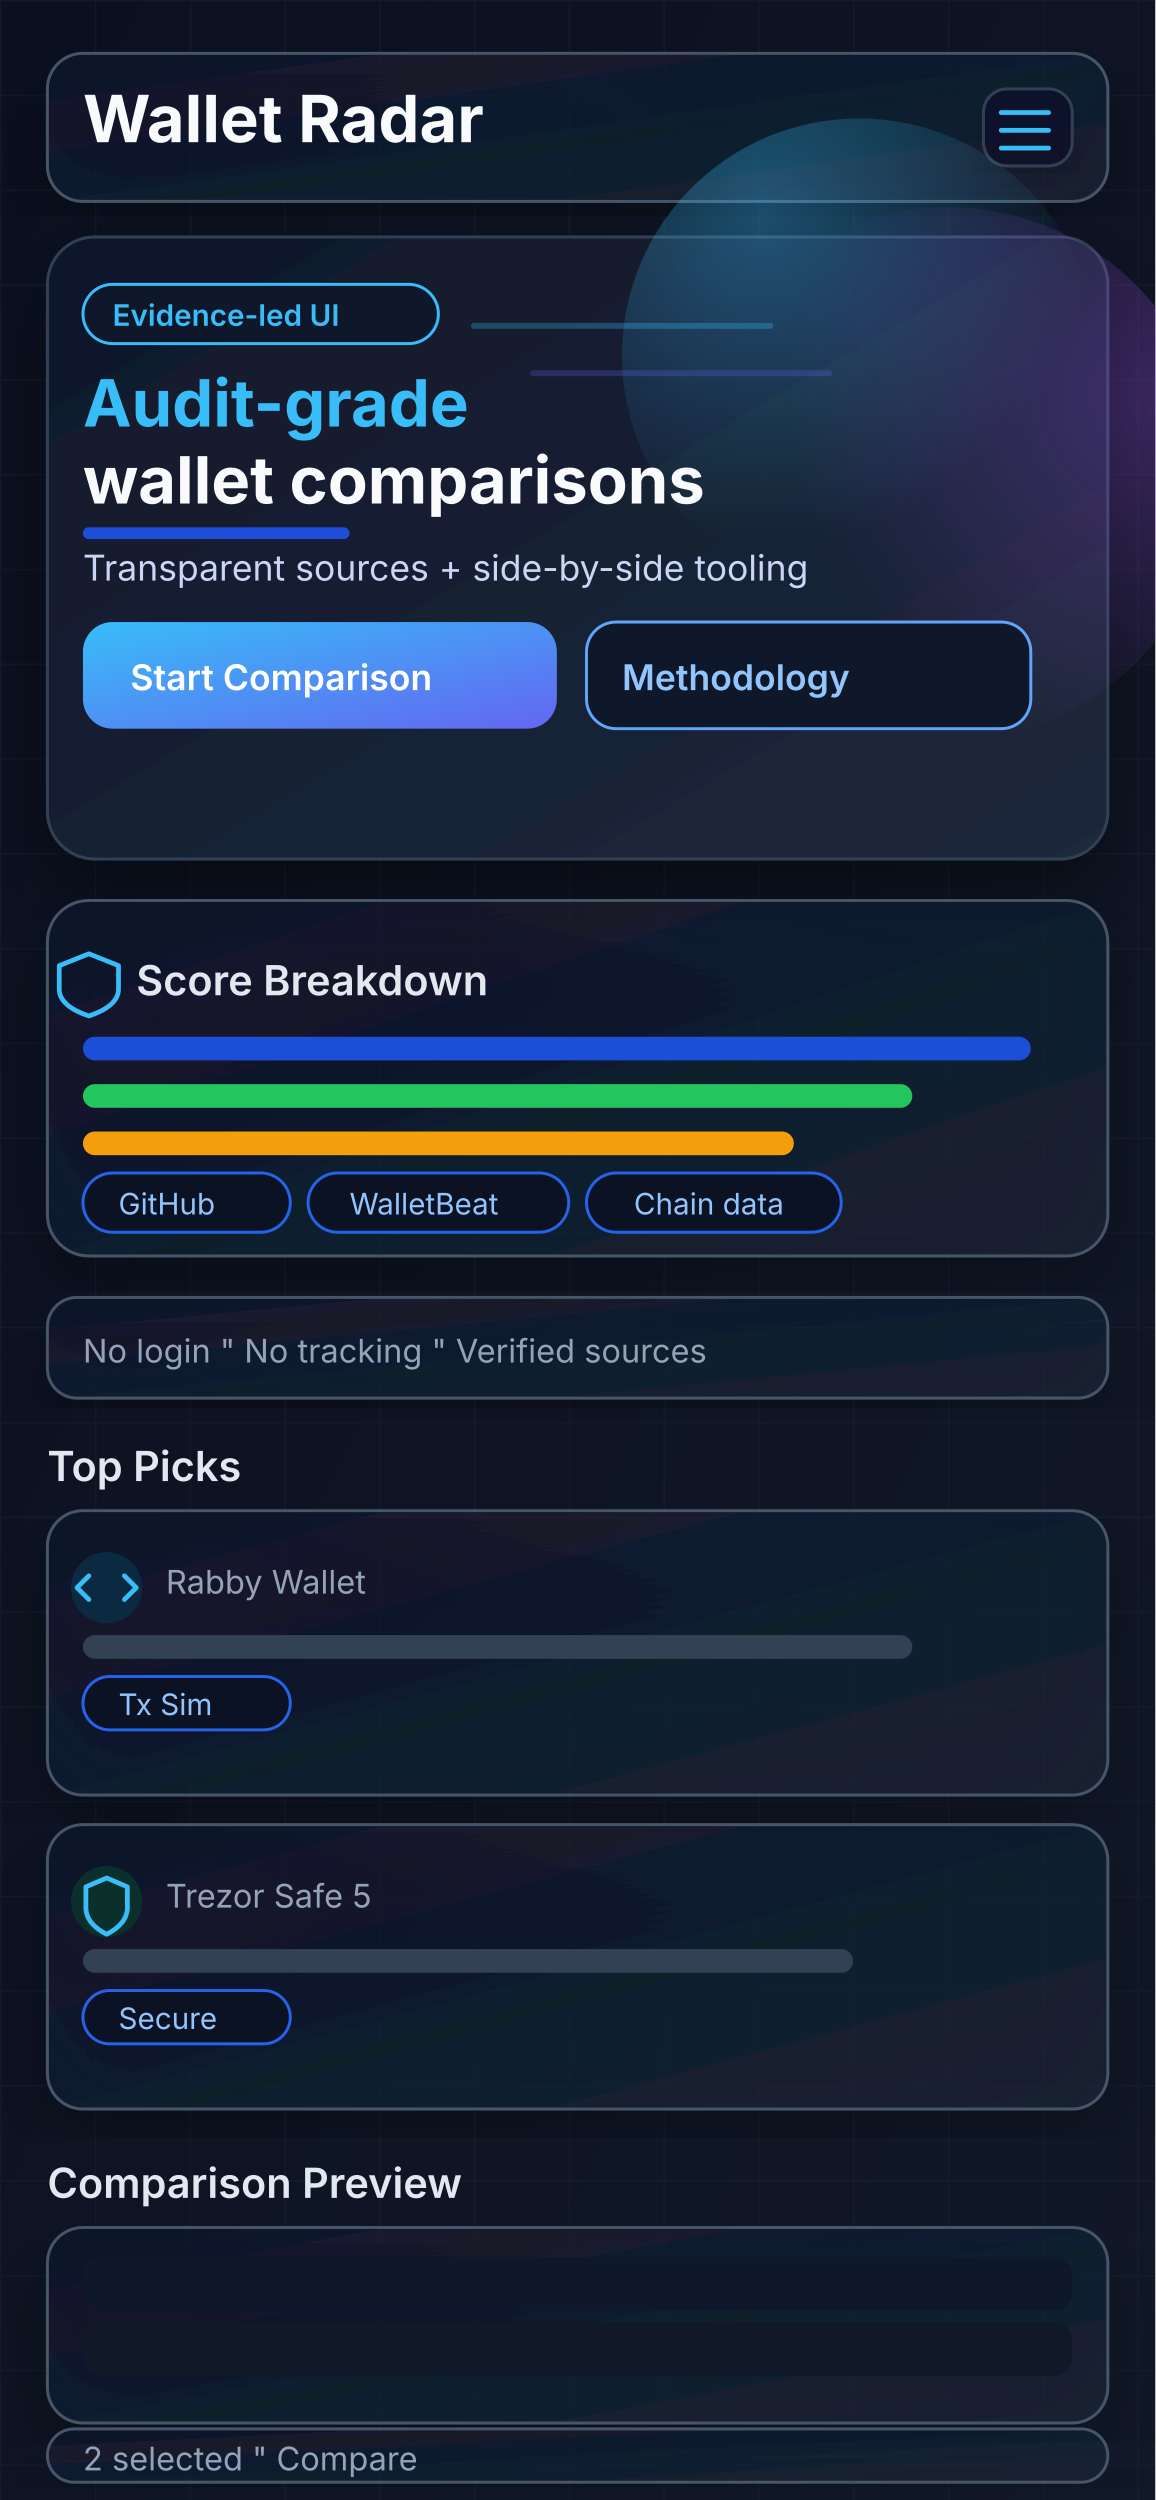
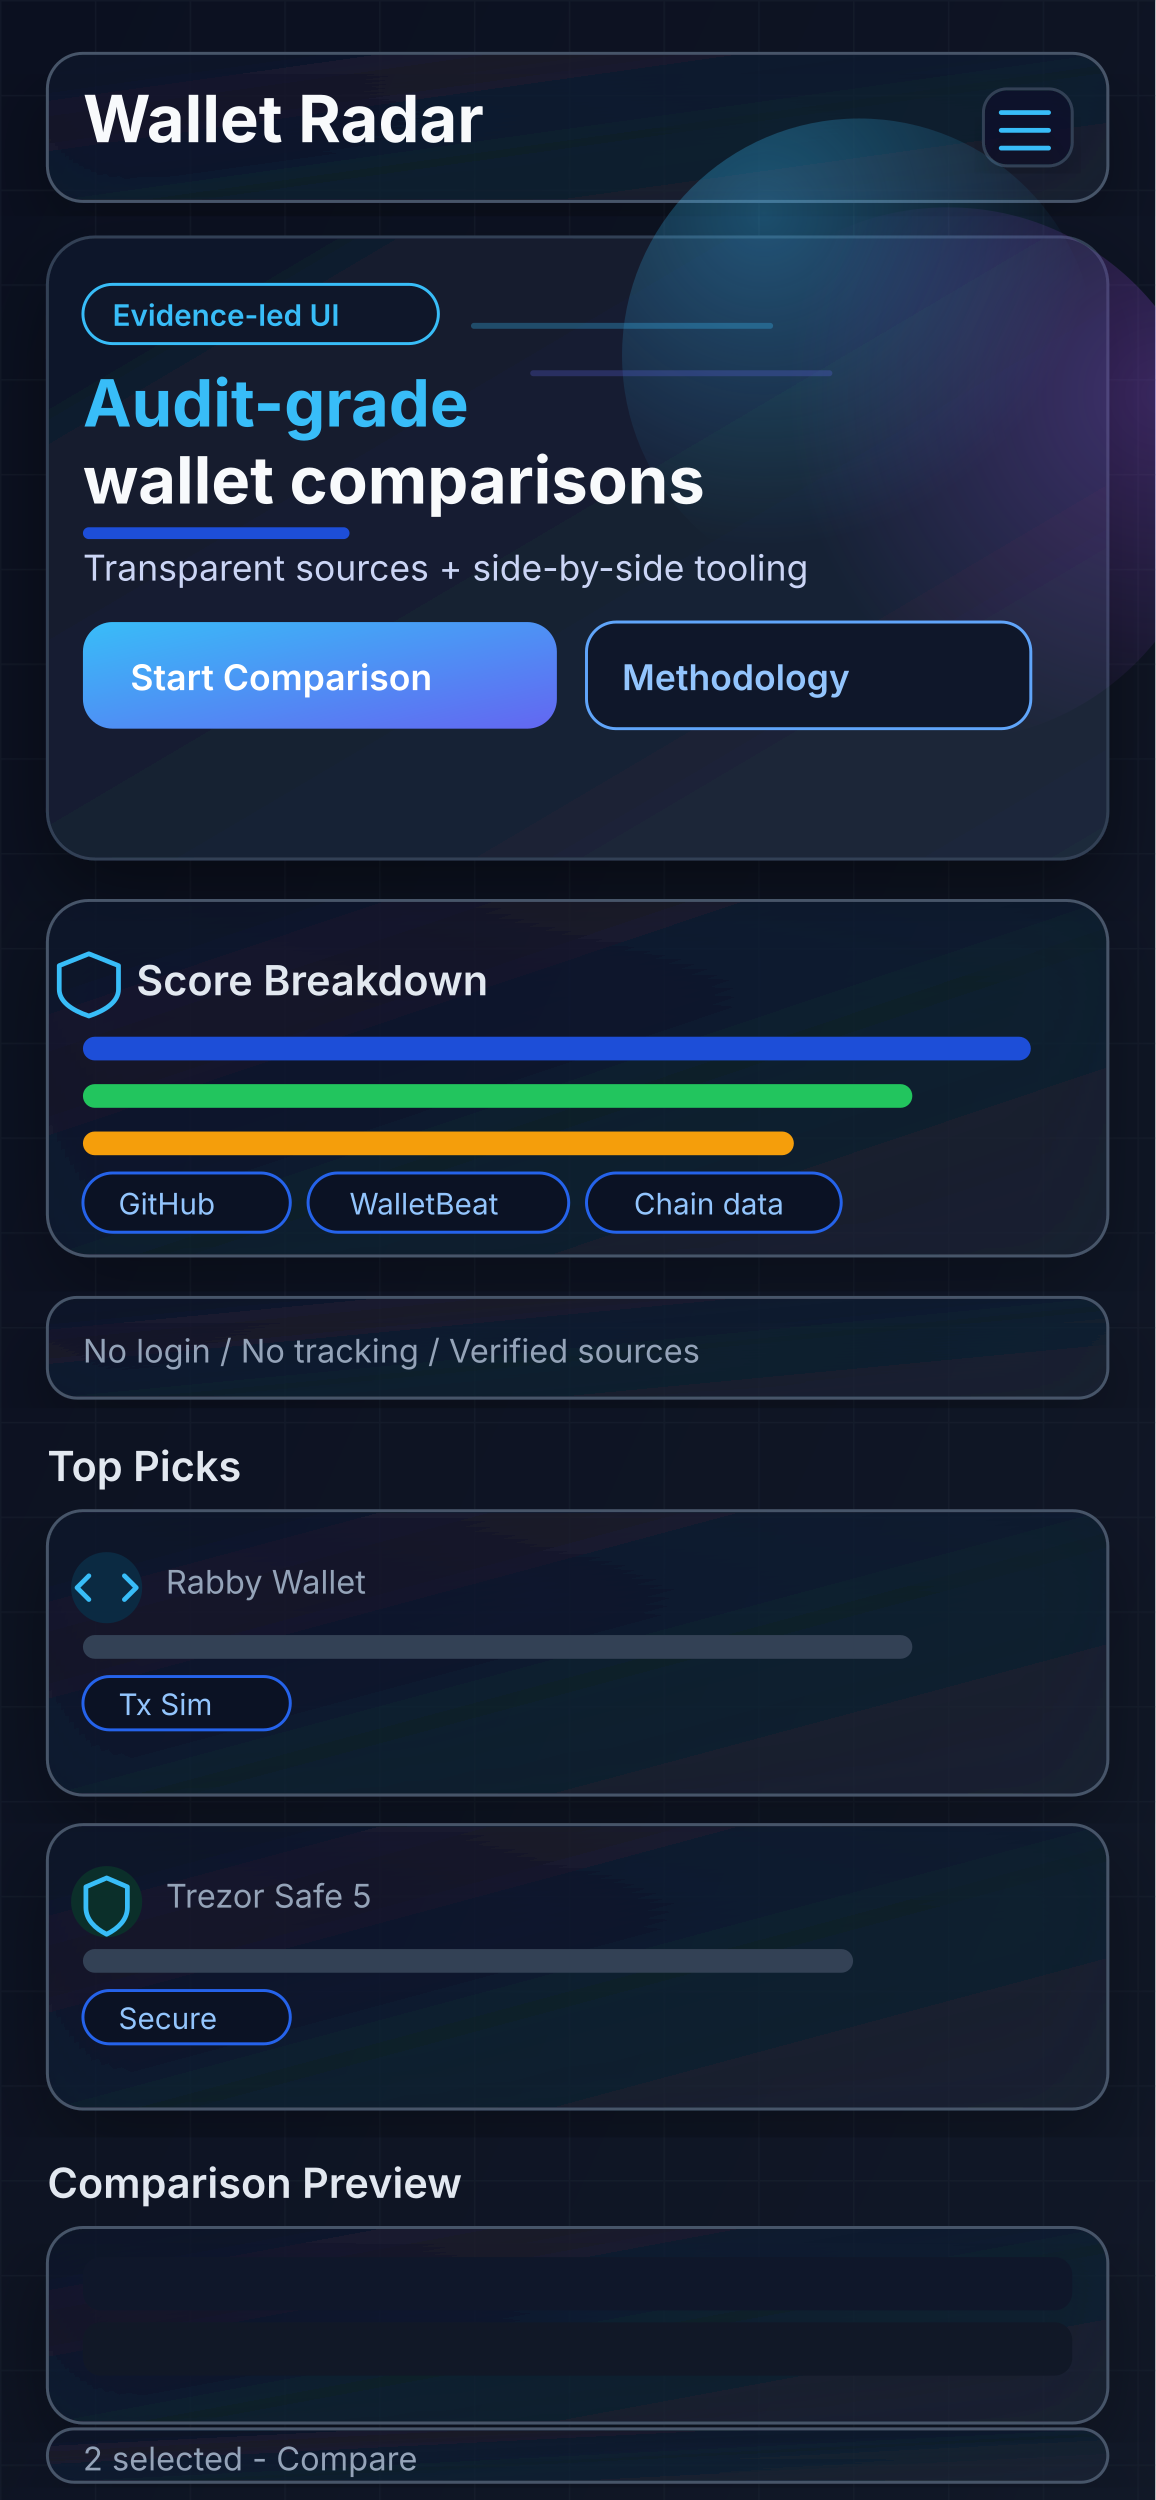
<svg xmlns="http://www.w3.org/2000/svg" width="390" height="844" viewBox="0 0 390 844">
  <defs>
    <linearGradient id="bg-gradient" x1="0" y1="0" x2="1" y2="1">
      <stop offset="0%" stop-color="#0b1020" />
      <stop offset="100%" stop-color="#111827" />
    </linearGradient>
    <linearGradient id="hero-gradient" x1="0" y1="0" x2="1" y2="1">
      <stop offset="0%" stop-color="#0f172a" />
      <stop offset="100%" stop-color="#1e293b" />
    </linearGradient>
    <radialGradient id="glow-blue" cx="0.3" cy="0.2" r="0.7">
      <stop offset="0%" stop-color="#38bdf8" stop-opacity="0.35" />
      <stop offset="100%" stop-color="#38bdf8" stop-opacity="0" />
    </radialGradient>
    <radialGradient id="glow-purple" cx="0.9" cy="0.35" r="0.7">
      <stop offset="0%" stop-color="#a855f7" stop-opacity="0.28" />
      <stop offset="100%" stop-color="#a855f7" stop-opacity="0" />
    </radialGradient>
    <linearGradient id="cta-gradient" x1="0" y1="0" x2="1" y2="1">
      <stop offset="0%" stop-color="#38bdf8" />
      <stop offset="100%" stop-color="#6366f1" />
    </linearGradient>
    <linearGradient id="glass-gradient" x1="0" y1="0" x2="1" y2="1">
      <stop offset="0%" stop-color="#0f172a" stop-opacity="0.85" />
      <stop offset="100%" stop-color="#1e293b" stop-opacity="0.55" />
    </linearGradient>
    <pattern id="grid" width="32" height="32" patternUnits="userSpaceOnUse">
      <path d="M32 0H0V32" fill="none" stroke="#1f2937" stroke-width="1" />
    </pattern>
    <filter id="card-shadow" x="-10%" y="-10%" width="120%" height="120%">
      <feDropShadow dx="0" dy="12" stdDeviation="14" flood-color="#000000" flood-opacity="0.45" />
    </filter>
    <style>
      .bg { fill: url(#bg-gradient); }
      .hero { fill: url(#hero-gradient); stroke: #334155; stroke-width: 1; filter: url(#card-shadow); }
      .glass { fill: url(#glass-gradient); stroke: #475569; stroke-width: 1; filter: url(#card-shadow); }
      .panel { fill: #0f172a; fill-opacity: 0.7; stroke: #334155; stroke-width: 1; filter: url(#card-shadow); }
      .cta-primary { fill: url(#cta-gradient); }
      .cta-secondary { fill: #0f172a; stroke: #60a5fa; stroke-width: 1; }
      .cta-text { font-size: 12px; font-family: Inter, Arial, sans-serif; fill: #ffffff; font-weight: 600; }
      .cta-secondary-text { font-size: 12px; font-family: Inter, Arial, sans-serif; fill: #93c5fd; font-weight: 600; }
      .badge { fill: #0f172a; stroke: #38bdf8; stroke-width: 1; }
      .badge-text { font-size: 10px; font-family: Inter, Arial, sans-serif; fill: #38bdf8; font-weight: 600; }
      .title { font-size: 22px; font-weight: 700; font-family: Inter, Arial, sans-serif; fill: #f8fafc; }
      .title-accent { font-size: 22px; font-weight: 700; font-family: Inter, Arial, sans-serif; fill: #38bdf8; }
      .subtext { font-family: Inter, Arial, sans-serif; fill: #cbd5f5; font-size: 12px; }
      .label { font-family: Inter, Arial, sans-serif; fill: #94a3b8; font-size: 11px; }
      .h2 { font-family: Inter, Arial, sans-serif; fill: #e2e8f0; font-size: 14px; font-weight: 600; }
      .chip { fill: #0b1224; stroke: #2563eb; }
      .chip-text { font-size: 10px; font-family: Inter, Arial, sans-serif; fill: #93c5fd; }
      .accent { fill: #1d4ed8; }
      .accent-2 { fill: #22c55e; }
      .accent-3 { fill: #f59e0b; }
      .icon { stroke: #38bdf8; stroke-width: 1.6; fill: none; stroke-linecap: round; stroke-linejoin: round; }
      .motion-line { stroke: #38bdf8; stroke-width: 2; stroke-linecap: round; opacity: 0.3; }
      .motion-line-soft { stroke: #6366f1; stroke-width: 2; stroke-linecap: round; opacity: 0.25; }
      .muted { fill: #334155; }
      .table-head { fill: #1e293b; }
      .table-row { fill: #0f172a; }
      .table-row-alt { fill: #111827; }
    </style>
  </defs>
  <rect class="bg" x="0" y="0" width="390" height="844" />
  <rect x="0" y="0" width="390" height="844" fill="url(#grid)" opacity="0.35" />
  <rect class="glass" x="16" y="18" width="358" height="50" rx="12" />
  <text class="title" x="28" y="48">Wallet Radar</text>
  <rect class="panel" x="332" y="30" width="30" height="26" rx="8" />
  <path class="icon" d="M338 38 H354" />
  <path class="icon" d="M338 44 H354" />
  <path class="icon" d="M338 50 H354" />
  <rect class="hero" x="16" y="80" width="358" height="210" rx="16" />
  <circle cx="290" cy="120" r="80" fill="url(#glow-blue)" />
  <circle cx="320" cy="160" r="90" fill="url(#glow-purple)" />
  <line class="motion-line" x1="160" y1="110" x2="260" y2="110" />
  <line class="motion-line-soft" x1="180" y1="126" x2="280" y2="126" />
  <rect class="badge" x="28" y="96" width="120" height="20" rx="10" />
  <text class="badge-text" x="38" y="110">Evidence-led UI</text>
  <text class="title-accent" x="28" y="144">Audit-grade</text>
  <text class="title" x="28" y="170">wallet comparisons</text>
  <rect class="accent" x="28" y="178" width="90" height="4" rx="2" />
  <text class="subtext" x="28" y="196">Transparent sources + side-by-side tooling</text>
  <rect class="cta-primary" x="28" y="210" width="160" height="36" rx="10" />
  <text class="cta-text" x="44" y="233">Start Comparison</text>
  <rect class="cta-secondary" x="198" y="210" width="150" height="36" rx="10" />
  <text class="cta-secondary-text" x="210" y="233">Methodology</text>
  <rect class="glass" x="16" y="304" width="358" height="120" rx="14" />
  <path class="icon" d="M30 322 L40 326 V334 C40 338 36 341 30 343 C24 341 20 338 20 334 V326 Z" />
  <text class="h2" x="46" y="336">Score Breakdown</text>
  <rect class="accent" x="28" y="350" width="320" height="8" rx="4" />
  <rect class="accent-2" x="28" y="366" width="280" height="8" rx="4" />
  <rect class="accent-3" x="28" y="382" width="240" height="8" rx="4" />
  <rect class="chip" x="28" y="396" width="70" height="20" rx="10" />
  <text class="chip-text" x="40" y="410">GitHub</text>
  <rect class="chip" x="104" y="396" width="88" height="20" rx="10" />
  <text class="chip-text" x="118" y="410">WalletBeat</text>
  <rect class="chip" x="198" y="396" width="86" height="20" rx="10" />
  <text class="chip-text" x="214" y="410">Chain data</text>
  <rect class="glass" x="16" y="438" width="358" height="34" rx="10" />
-   <text class="label" x="28" y="460">No login " No tracking " Verified sources</text>
+   <text class="label" x="28" y="460">No login / No tracking / Verified sources</text>
  <text class="h2" x="16" y="500">Top Picks</text>
  <rect class="glass" x="16" y="510" width="358" height="96" rx="12" />
  <circle cx="36" cy="536" r="12" fill="#0b2a42" />
  <path class="icon" d="M30 532 L26 536 L30 540" />
  <path class="icon" d="M42 532 L46 536 L42 540" />
  <text class="label" x="56" y="538">Rabby Wallet</text>
  <rect class="muted" x="28" y="552" width="280" height="8" rx="4" />
  <rect class="chip" x="28" y="566" width="70" height="18" rx="9" />
  <text class="chip-text" x="40" y="579">Tx Sim</text>
  <rect class="glass" x="16" y="616" width="358" height="96" rx="12" />
  <circle cx="36" cy="642" r="12" fill="#0b2f2a" />
  <path class="icon" d="M36 634 L43 637 V644 C43 648 40 651 36 653 C32 651 29 648 29 644 V637 Z" />
  <text class="label" x="56" y="644">Trezor Safe 5</text>
  <rect class="muted" x="28" y="658" width="260" height="8" rx="4" />
  <rect class="chip" x="28" y="672" width="70" height="18" rx="9" />
  <text class="chip-text" x="40" y="685">Secure</text>
  <text class="h2" x="16" y="742">Comparison Preview</text>
  <rect class="glass" x="16" y="752" width="358" height="66" rx="12" />
  <rect class="table-row" x="28" y="762" width="334" height="18" rx="6" />
  <rect class="table-row-alt" x="28" y="784" width="334" height="18" rx="6" />
  <rect class="glass" x="16" y="820" width="358" height="18" rx="9" />
-   <text class="label" x="28" y="834">2 selected " Compare</text>
+   <text class="label" x="28" y="834">2 selected - Compare</text>
</svg>
